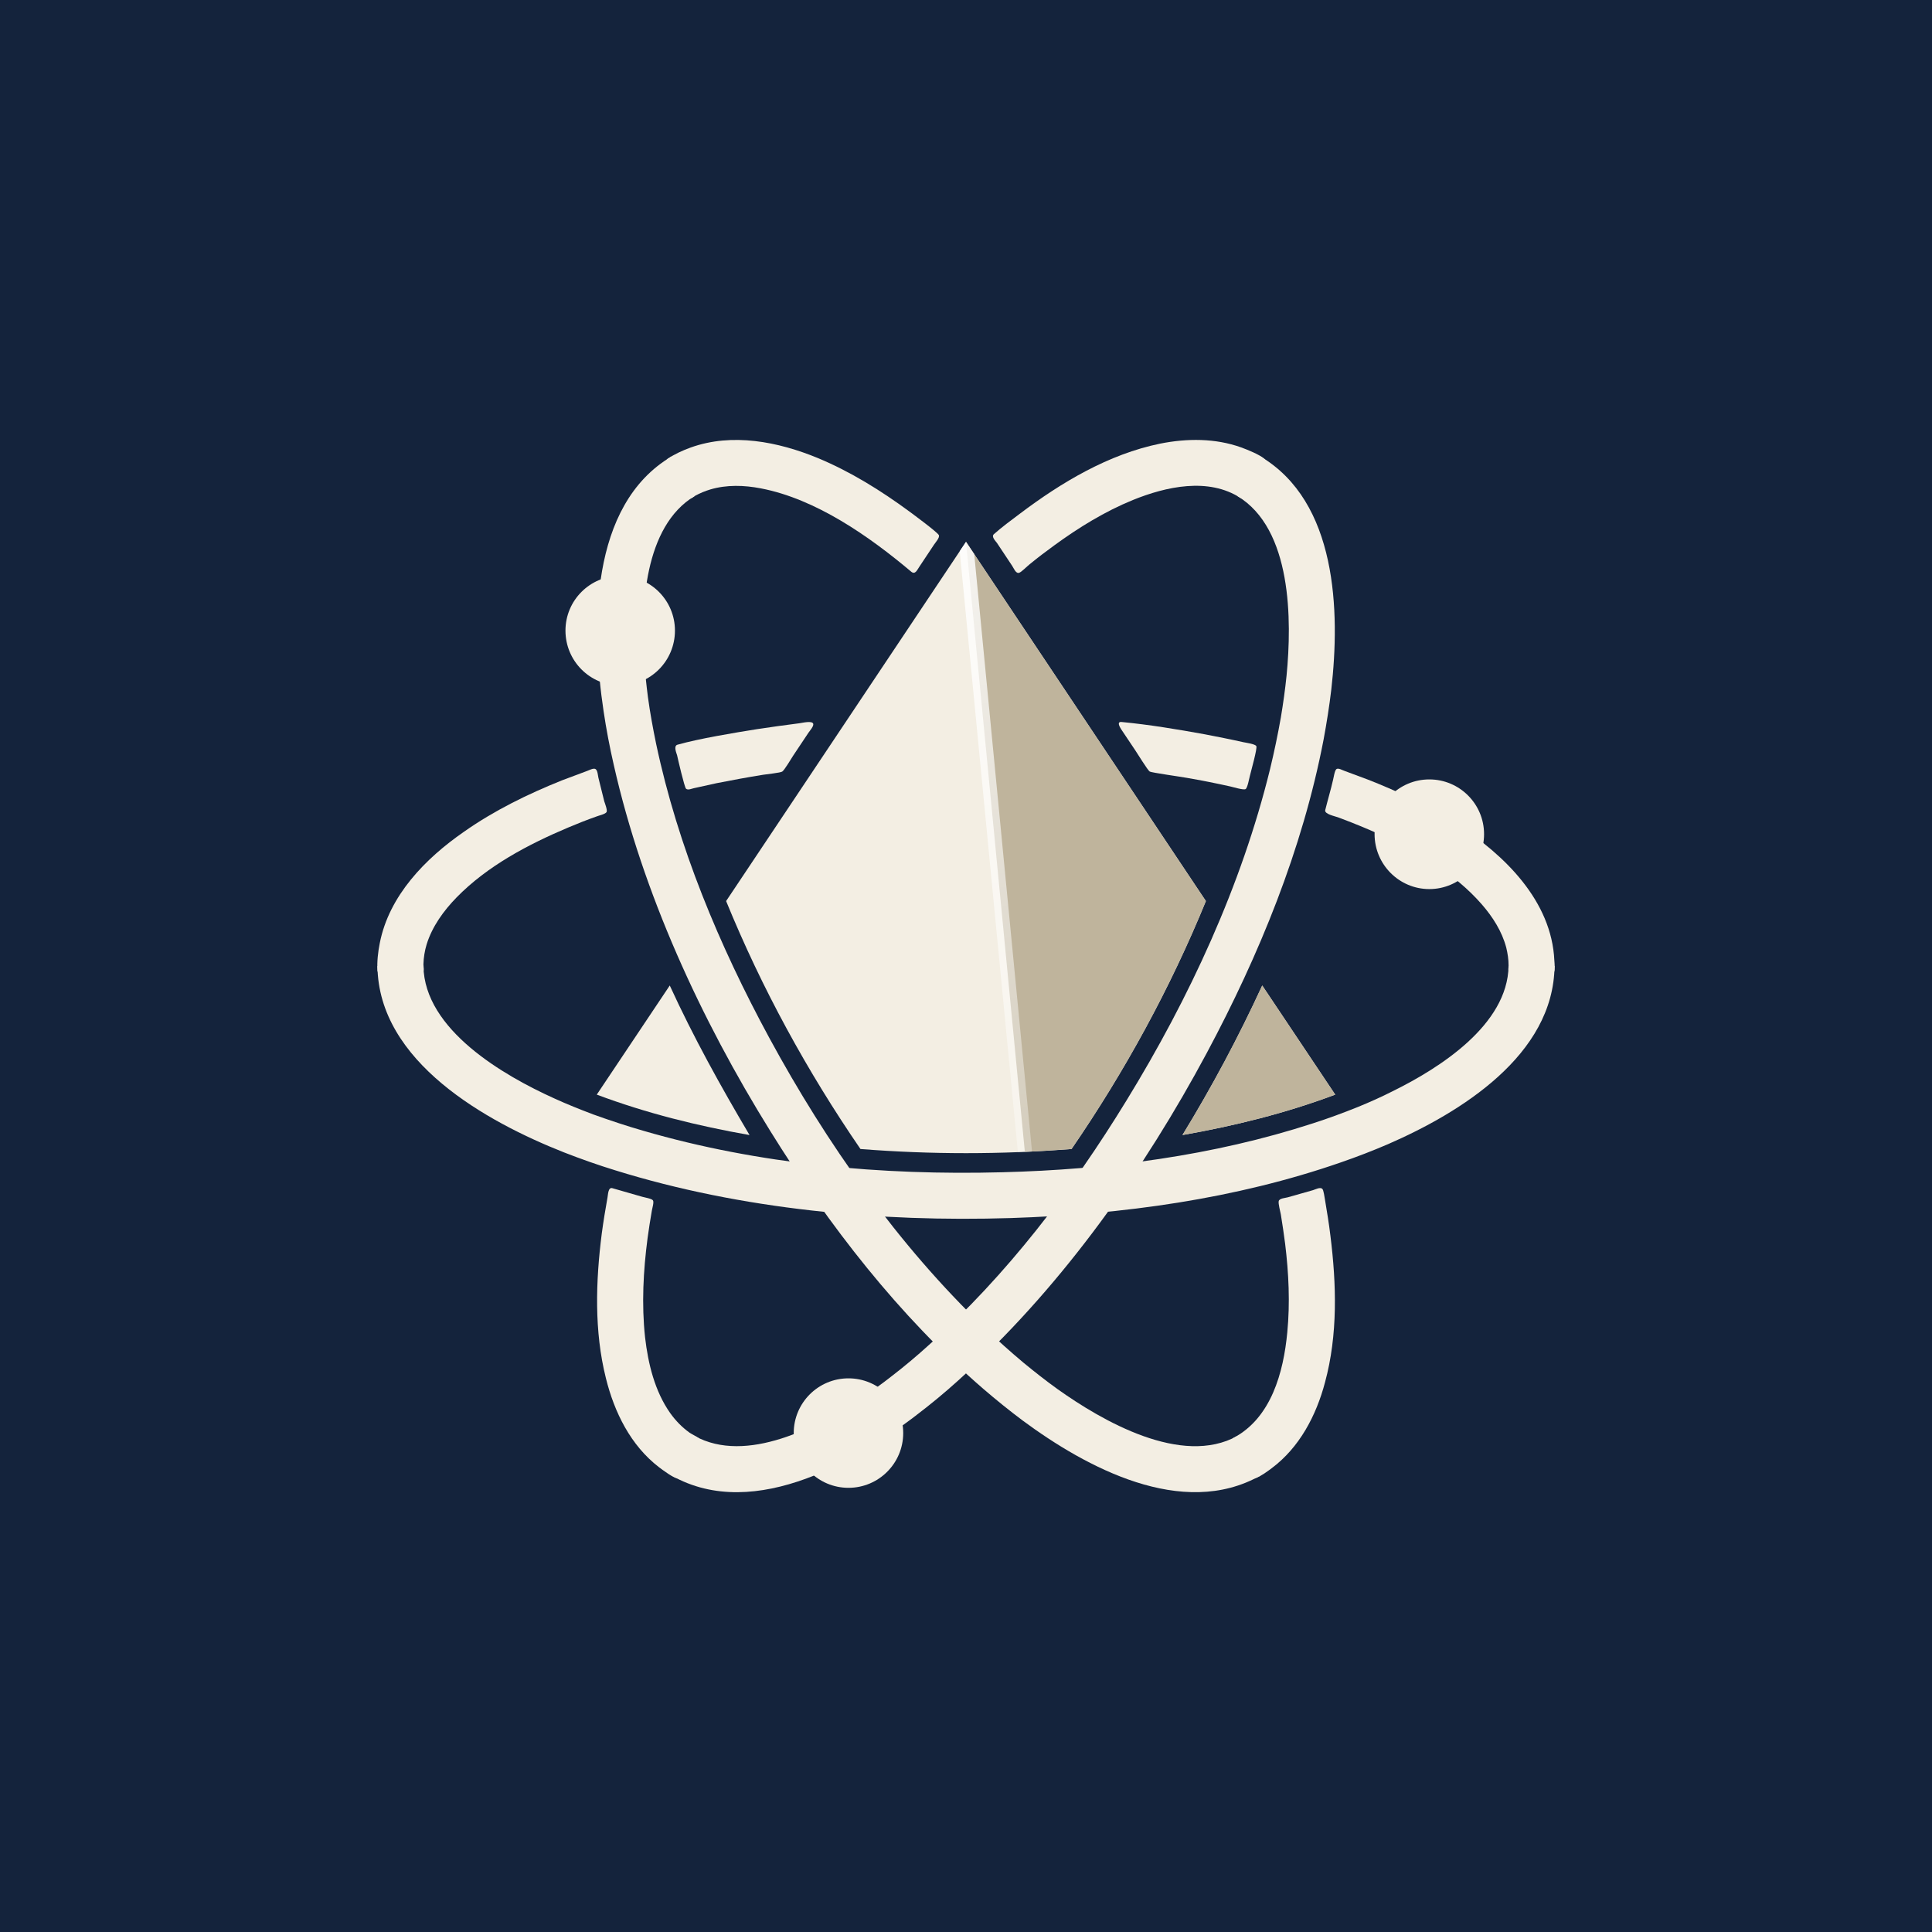
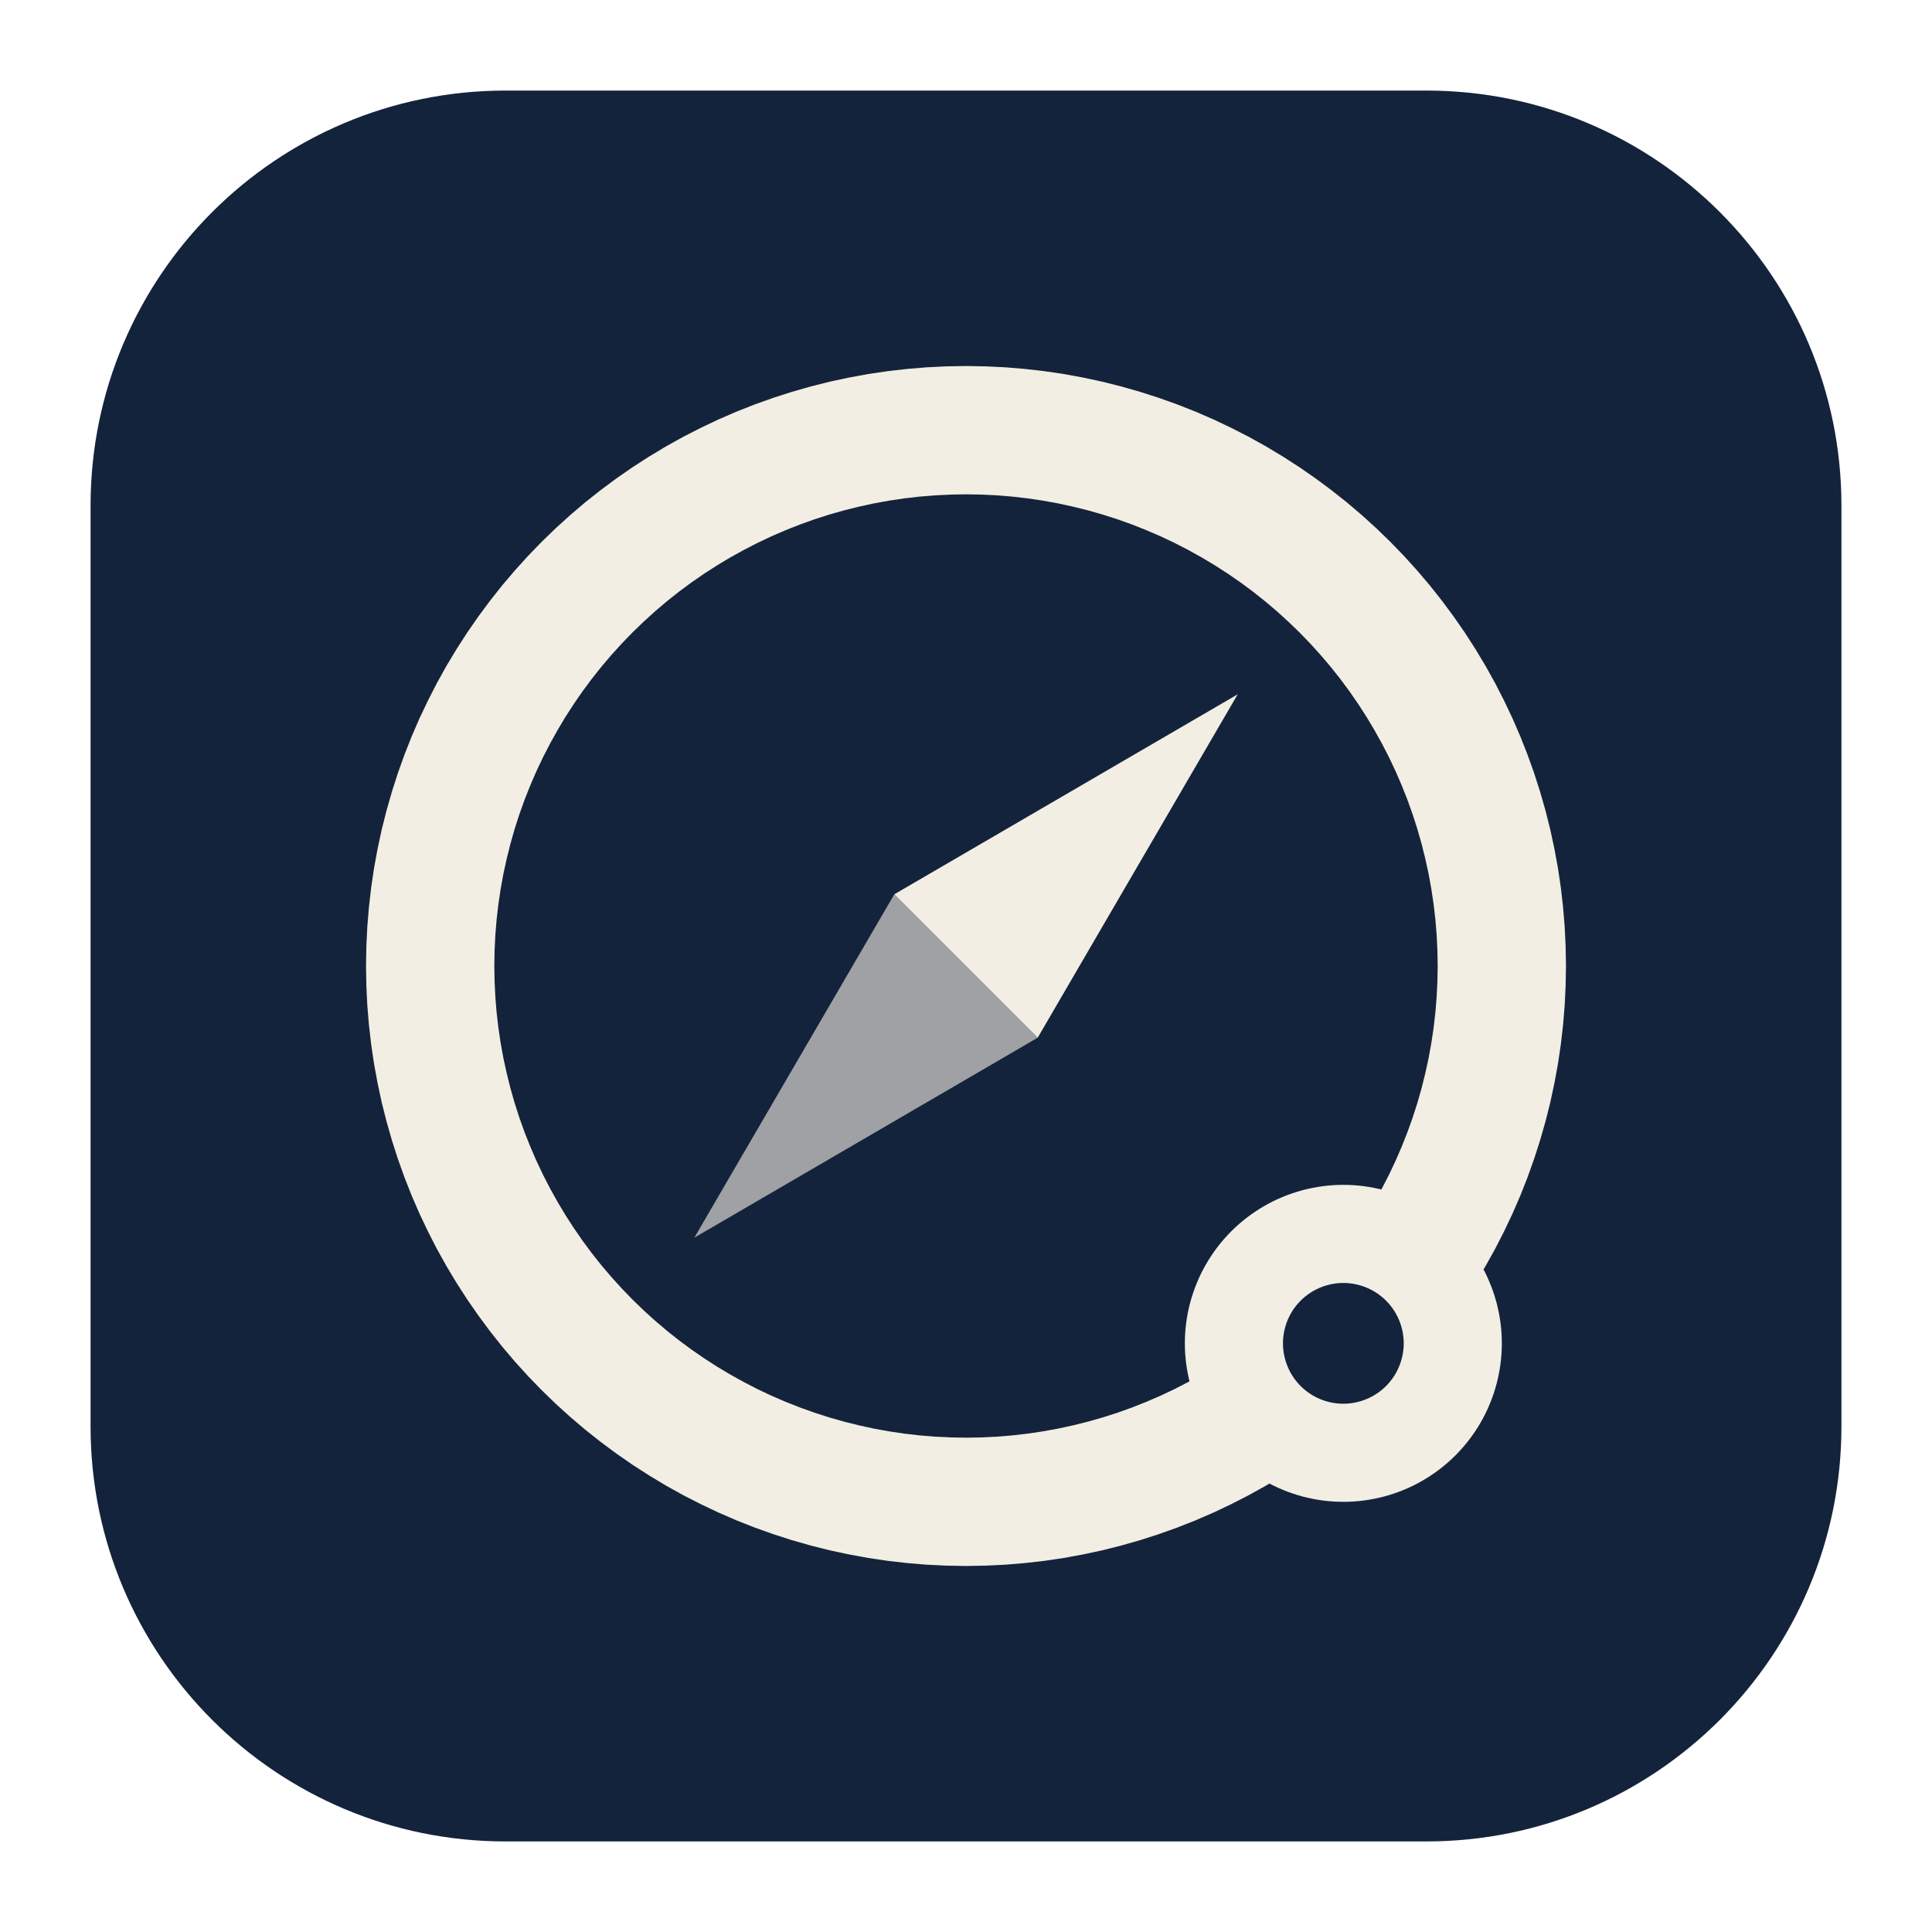
- <svg xmlns="http://www.w3.org/2000/svg" viewBox="0 0 108 108" width="108" height="108">
-   <defs>
-     <linearGradient id="g-ridge" gradientUnits="userSpaceOnUse" x1="54" y1="30.29" x2="57.48" y2="66.3">
-       <stop offset="0" stop-color="#FFFFFF" stop-opacity="0.85" />
-       <stop offset="1" stop-color="#FFFFFF" stop-opacity="0.3" />
-     </linearGradient>
-   </defs>
-   <rect x="-200" y="-200" width="508" height="508" fill="#14233C" />
-   <path fill="#F3EEE3" d="M74.08,45.29 C74.03,45.51 74.64,45.63 74.8,45.69 C75.6,45.99 76.4,46.31 77.18,46.67 C79.24,47.62 81.32,48.82 82.83,50.55 C83.44,51.25 83.96,52.06 84.2,52.97 C84.28,53.3 84.33,53.63 84.33,53.97 C84.33,54.07 84.31,54.17 84.33,54.27 C84.33,54.31 84.35,54.34 84.38,54.37 C84.47,54.44 85.19,54.4 85.35,54.4 C85.66,54.4 86.53,54.44 86.77,54.4 C86.81,54.39 86.85,54.37 86.87,54.34 C86.94,54.23 86.9,53.84 86.89,53.7 C86.74,50.36 84.11,47.8 81.47,46.09 C79.89,45.07 78.19,44.25 76.44,43.57 L75.15,43.09 C75.03,43.05 74.82,42.92 74.71,42.99 C74.61,43.06 74.55,43.47 74.52,43.59 C74.39,44.16 74.22,44.72 74.08,45.29 Z" />
-   <path fill="#F3EEE3" d="M62.7,40.36 C62.4,40.33 62.61,40.66 62.67,40.76 L63.46,41.94 C63.59,42.13 64.15,43.05 64.27,43.13 C64.36,43.19 66.07,43.43 66.33,43.48 C67.15,43.62 67.95,43.78 68.76,43.96 C68.91,43.99 69.51,44.18 69.63,44.11 C69.74,44.04 69.83,43.51 69.87,43.37 C69.94,43.08 70.29,41.84 70.23,41.71 C70.17,41.59 69.65,41.52 69.51,41.49 C68.8,41.33 68.08,41.19 67.36,41.05 C65.82,40.77 64.26,40.51 62.7,40.36 Z" />
-   <path fill="#F3EEE3" d="M37.87,41.63 C37.64,41.7 37.81,42.08 37.85,42.22 C37.89,42.41 38.26,44.01 38.35,44.09 C38.46,44.19 38.68,44.08 38.79,44.06 L40.06,43.78 C40.92,43.61 41.79,43.45 42.66,43.31 C42.83,43.28 43.64,43.2 43.73,43.13 C43.85,43.05 44.23,42.41 44.34,42.24 L45.2,40.95 C45.27,40.85 45.5,40.59 45.46,40.46 C45.4,40.27 44.85,40.41 44.69,40.43 C43.9,40.53 43.11,40.64 42.32,40.76 C41.06,40.96 39.07,41.29 37.87,41.63 Z" />
-   <path fill="#F3EEE3" d="M21.1,54.26 C21.12,54.49 21.51,54.4 21.65,54.4 L23.09,54.4 C23.21,54.4 23.52,54.44 23.62,54.37 C23.73,54.28 23.67,54.03 23.67,53.91 C23.68,53.53 23.74,53.15 23.85,52.79 C24.16,51.79 24.8,50.91 25.52,50.17 C27.24,48.41 29.51,47.21 31.76,46.26 C32.28,46.04 32.81,45.83 33.35,45.64 C33.47,45.59 33.85,45.51 33.91,45.39 C33.96,45.28 33.82,44.92 33.78,44.8 L33.45,43.47 C33.42,43.34 33.41,43.07 33.29,42.99 C33.17,42.92 32.93,43.06 32.81,43.1 L31.42,43.62 C29.5,44.39 27.62,45.31 25.93,46.5 C23.78,47.99 21.75,50.06 21.23,52.72 C21.13,53.22 21.07,53.75 21.1,54.26 Z" />
-   <path fill="#F3EEE3" d="M68.95,80.38 C68.75,80.49 68.98,80.75 69.05,80.87 L69.83,82.21 C69.9,82.33 70.01,82.7 70.21,82.62 C70.52,82.5 70.81,82.28 71.08,82.08 C72.64,80.92 73.58,79.13 74.07,77.27 C74.79,74.62 74.71,71.78 74.37,69.07 C74.29,68.4 74.18,67.74 74.07,67.08 C74.04,66.95 74,66.52 73.91,66.45 C73.79,66.35 73.53,66.49 73.4,66.53 L71.99,66.93 C71.86,66.97 71.51,66.98 71.48,67.15 C71.45,67.28 71.57,67.74 71.6,67.89 C71.69,68.44 71.77,68.99 71.84,69.53 C72.04,71.17 72.12,72.83 71.96,74.48 C71.75,76.7 71.07,79.26 68.95,80.38 Z" />
-   <path fill="#F3EEE3" d="M37.33,25.64 C37.14,25.77 37.41,26.06 37.48,26.19 C37.6,26.4 38.38,27.82 38.48,27.87 C38.52,27.89 38.56,27.89 38.6,27.87 C38.69,27.84 38.77,27.77 38.85,27.72 C39.12,27.57 39.41,27.45 39.71,27.36 C40.62,27.09 41.6,27.12 42.53,27.3 C45.61,27.89 48.59,29.98 50.94,31.96 C51.16,32.14 51.27,31.86 51.38,31.7 L52.21,30.45 C52.28,30.34 52.55,30.05 52.48,29.91 C52.39,29.74 51.06,28.76 50.83,28.59 C49.24,27.42 47.55,26.37 45.73,25.61 C43.5,24.69 40.93,24.18 38.6,25.02 C38.16,25.18 37.72,25.38 37.33,25.64 Z" />
-   <path fill="#F3EEE3" d="M55.56,29.86 C55.4,30 55.65,30.24 55.73,30.35 L56.58,31.63 C56.66,31.74 56.78,32.08 56.97,32.02 C57.1,31.98 57.42,31.65 57.55,31.55 C58,31.18 58.46,30.83 58.93,30.49 C60.3,29.49 61.76,28.59 63.33,27.95 C65.18,27.2 67.55,26.67 69.35,27.84 C69.56,27.98 69.66,27.68 69.74,27.53 L70.5,26.22 C70.57,26.1 70.83,25.79 70.69,25.66 C70.44,25.42 69.71,25.13 69.38,25.01 C67.93,24.49 66.35,24.5 64.85,24.8 C61.97,25.39 59.34,26.96 57.02,28.71 C56.53,29.08 56.02,29.45 55.56,29.86 Z" />
-   <path fill="#F3EEE3" d="M34.23,66.42 C33.99,66.35 33.99,66.8 33.96,66.94 C33.84,67.61 33.73,68.28 33.64,68.95 C33.3,71.62 33.21,74.41 33.87,77.04 C34.34,78.94 35.25,80.8 36.84,82.02 C37,82.14 37.71,82.68 37.89,82.63 C38,82.59 38.51,81.62 38.61,81.45 C38.7,81.31 39.15,80.59 39.13,80.48 C39.1,80.37 38.66,80.17 38.55,80.09 C38.13,79.79 37.77,79.42 37.47,79 C36.6,77.77 36.23,76.23 36.06,74.76 C35.86,72.91 35.96,71.04 36.2,69.21 C36.27,68.7 36.35,68.18 36.44,67.67 C36.46,67.54 36.57,67.2 36.5,67.1 C36.43,67 36.03,66.94 35.9,66.9 L34.23,66.42 Z" />
-   <path fill="#F3EEE3" d="M40.59,50.37 C42.58,55.24 45.12,59.89 48.1,64.23 C52.02,64.54 55.98,64.54 59.9,64.23 C62.88,59.89 65.42,55.24 67.41,50.37 L54,30.29 L40.59,50.37 Z" />
-   <path fill="#F3EEE3" d="M33.36,61.19 C36.13,62.23 39,62.94 41.9,63.45 C40.29,60.73 38.76,57.97 37.44,55.09 L33.36,61.19 Z" />
-   <path fill="#F3EEE3" d="M70.56,55.09 C69.24,57.96 67.75,60.75 66.1,63.45 C69,62.94 71.87,62.23 74.64,61.19 L70.56,55.09 Z" />
-   <path fill="#BFB49C" d="M57.29,64.39 C58.16,64.35 59.03,64.29 59.9,64.23 C62.88,59.89 65.42,55.24 67.41,50.37 L54,30.29 L57.29,64.39 Z" />
-   <path fill="#BFB49C" d="M70.56,55.09 C69.24,57.96 67.75,60.75 66.1,63.45 C69,62.94 71.87,62.23 74.64,61.19 L70.56,55.09 Z" />
-   <path fill="url(#g-ridge)" d="M54.46,30.98 L54,30.29 L53.65,30.81 L56.9,64.4 L57.69,64.37 L54.46,30.98 Z" />
-   <path fill="#F3EEE3" d="M86.9,54 C86.04,53.99 85.19,54 84.33,54 C84.28,57.3 80.45,59.72 77.85,61 C77.22,61.32 76.57,61.61 75.91,61.88 C75.09,62.21 74.25,62.52 73.41,62.79 C67.82,64.61 61.88,65.38 56.03,65.53 C49.32,65.71 42.41,65.09 35.96,63.21 C35.02,62.94 34.09,62.63 33.17,62.3 C32.43,62.02 31.7,61.73 30.98,61.4 C28.17,60.13 23.72,57.57 23.67,54 L21.1,54 C21.15,59.36 27.2,62.71 31.53,64.42 C32.48,64.79 33.44,65.13 34.42,65.43 C41.44,67.61 49.17,68.32 56.5,68.09 C62.73,67.89 69.05,67.03 74.95,64.98 C75.85,64.67 76.73,64.33 77.59,63.96 C81.63,62.2 86.85,58.99 86.9,54 Z" />
-   <path fill="#F3EEE3" d="M70.45,82.49 C70.03,81.75 69.59,81.01 69.17,80.27 C66.05,82 61.61,79.43 59.1,77.64 C58.46,77.18 57.84,76.69 57.23,76.19 C56.48,75.56 55.75,74.91 55.04,74.23 C50.19,69.58 46.2,63.91 43,58.01 C40.21,52.86 37.9,47.34 36.68,41.59 C36.5,40.72 36.34,39.85 36.22,38.97 C36.13,38.26 36.05,37.55 36.01,36.84 C35.82,33.95 36,29.43 38.83,27.73 L37.55,25.51 C32.93,28.23 33.05,35.15 33.74,39.75 C33.89,40.76 34.08,41.76 34.31,42.76 C35.93,49.93 39.18,56.98 43.05,63.21 C46.33,68.5 50.24,73.55 54.97,77.64 C55.68,78.25 56.42,78.85 57.17,79.41 C60.71,82.03 66.1,84.94 70.45,82.49 Z" />
-   <path fill="#F3EEE3" d="M70.45,25.51 C70.01,26.24 69.59,26.99 69.17,27.73 C72.23,29.56 72.22,34.69 71.92,37.76 C71.84,38.55 71.73,39.33 71.6,40.11 C71.43,41.07 71.23,42.03 71,42.98 C69.4,49.51 66.48,55.8 62.97,61.52 C59.91,66.52 56.28,71.28 51.91,75.2 C51.25,75.8 50.57,76.37 49.87,76.91 C49.31,77.35 48.73,77.77 48.14,78.16 C45.73,79.77 41.72,81.87 38.83,80.27 L37.55,82.49 C42.22,85.13 48.15,81.57 51.79,78.67 C52.59,78.04 53.36,77.37 54.11,76.67 C59.51,71.68 63.99,65.34 67.45,58.88 C70.39,53.39 72.81,47.48 73.99,41.34 C74.16,40.42 74.31,39.48 74.42,38.55 C74.92,34.17 74.75,28.05 70.45,25.51 Z" />
-   <path fill="#F3EEE3" d="M82.96,46.63 C82.96,48.32 81.59,49.7 79.9,49.7 C78.21,49.7 76.84,48.32 76.84,46.63 C76.84,44.94 78.21,43.57 79.9,43.57 C81.59,43.57 82.96,44.94 82.96,46.63 Z" />
-   <path fill="#F3EEE3" d="M50.49,80.11 C50.49,81.8 49.12,83.17 47.43,83.17 C45.74,83.17 44.37,81.8 44.37,80.11 C44.37,78.42 45.74,77.05 47.43,77.05 C49.12,77.05 50.49,78.42 50.49,80.11 Z" />
-   <path fill="#F3EEE3" d="M37.73,35.25 C37.73,36.95 36.36,38.32 34.67,38.32 C32.98,38.32 31.61,36.95 31.61,35.25 C31.61,33.56 32.98,32.19 34.67,32.19 C36.36,32.19 37.73,33.56 37.73,35.25 Z" />
+ <svg xmlns="http://www.w3.org/2000/svg" viewBox="0 0 512 512" width="512" height="512">
+   <rect x="24" y="24" width="464" height="464" rx="110" fill="#14233C" />
+   <path fill="#F3EEE3" d="M275,275 L328,184 L237,237 Z M413.64,235.25 L412.88,230.1 L411.94,224.98 L410.85,219.89 L409.58,214.85 L408.15,209.84 L406.56,204.89 L404.81,199.99 L402.9,195.15 L400.83,190.38 L398.6,185.68 L396.23,181.05 L393.7,176.5 L391.02,172.04 L388.2,167.66 L385.24,163.39 L382.14,159.21 L378.91,155.13 L375.54,151.16 L372.05,147.31 L368.43,143.57 L364.69,139.95 L360.84,136.46 L356.87,133.09 L352.79,129.86 L348.61,126.76 L344.34,123.8 L339.96,120.98 L335.5,118.3 L330.95,115.77 L326.32,113.4 L321.62,111.17 L316.85,109.1 L312.01,107.19 L307.11,105.44 L302.16,103.85 L297.15,102.42 L292.11,101.15 L287.02,100.06 L281.9,99.12 L276.75,98.36 L271.58,97.77 L266.4,97.34 L261.2,97.09 L256,97 L250.8,97.09 L245.6,97.34 L240.42,97.77 L235.25,98.36 L230.1,99.12 L224.98,100.06 L219.89,101.15 L214.85,102.42 L209.84,103.85 L204.89,105.44 L199.99,107.19 L195.15,109.1 L190.38,111.17 L185.68,113.4 L181.05,115.77 L176.5,118.3 L172.04,120.98 L167.66,123.8 L163.39,126.76 L159.21,129.86 L155.13,133.09 L151.16,136.46 L147.31,139.95 L143.57,143.57 L139.95,147.31 L136.46,151.16 L133.09,155.13 L129.86,159.21 L126.76,163.39 L123.8,167.66 L120.98,172.04 L118.3,176.5 L115.77,181.05 L113.4,185.68 L111.17,190.38 L109.1,195.15 L107.19,199.99 L105.44,204.89 L103.85,209.84 L102.42,214.85 L101.15,219.89 L100.06,224.98 L99.12,230.1 L98.36,235.25 L97.77,240.42 L97.34,245.6 L97.09,250.8 L97,256 L97.09,261.2 L97.34,266.4 L97.77,271.58 L98.36,276.75 L99.12,281.9 L100.06,287.02 L101.15,292.11 L102.42,297.15 L103.85,302.16 L105.44,307.11 L107.19,312.01 L109.1,316.85 L111.17,321.62 L113.4,326.32 L115.77,330.95 L118.3,335.5 L120.98,339.96 L123.8,344.34 L126.76,348.61 L129.86,352.79 L133.09,356.87 L136.46,360.84 L139.95,364.69 L143.57,368.43 L147.31,372.05 L151.16,375.54 L155.13,378.91 L159.21,382.14 L163.39,385.24 L167.66,388.2 L172.04,391.02 L176.5,393.7 L181.05,396.23 L185.68,398.6 L190.38,400.83 L195.15,402.9 L199.99,404.81 L204.89,406.56 L209.84,408.15 L214.85,409.58 L219.89,410.85 L224.98,411.94 L230.1,412.88 L235.25,413.64 L240.42,414.23 L245.6,414.66 L250.8,414.91 L256,415 L261.2,414.91 L266.4,414.66 L271.58,414.23 L276.75,413.64 L281.9,412.88 L287.02,411.94 L292.11,410.85 L297.15,409.58 L302.16,408.15 L307.11,406.56 L312.01,404.81 L316.85,402.9 L321.62,400.83 L326.32,398.6 L330.95,396.23 L335.5,393.7 L336.41,393.15 L337.42,393.67 L338.67,394.26 L339.93,394.8 L341.21,395.31 L342.5,395.77 L343.81,396.19 L345.13,396.57 L346.46,396.9 L347.81,397.19 L349.16,397.44 L350.52,397.64 L351.88,397.8 L353.25,397.91 L354.63,397.98 L356,398 L357.37,397.98 L358.75,397.91 L360.12,397.8 L361.48,397.64 L362.84,397.44 L364.19,397.19 L365.54,396.9 L366.87,396.57 L368.19,396.19 L369.5,395.77 L370.79,395.31 L372.07,394.8 L373.33,394.26 L374.58,393.67 L375.8,393.04 L377,392.37 L378.18,391.67 L379.33,390.92 L380.46,390.14 L381.57,389.32 L382.64,388.47 L383.69,387.58 L384.71,386.65 L385.7,385.7 L386.65,384.71 L387.58,383.69 L388.47,382.64 L389.32,381.57 L390.14,380.46 L390.92,379.33 L391.67,378.18 L392.37,377 L393.04,375.8 L393.67,374.58 L394.26,373.33 L394.8,372.07 L395.31,370.79 L395.77,369.5 L396.19,368.19 L396.57,366.87 L396.9,365.54 L397.19,364.19 L397.44,362.84 L397.64,361.48 L397.8,360.12 L397.91,358.75 L397.98,357.37 L398,356 L397.98,354.63 L397.91,353.25 L397.8,351.88 L397.64,350.52 L397.44,349.16 L397.19,347.81 L396.9,346.46 L396.57,345.13 L396.19,343.81 L395.77,342.5 L395.31,341.21 L394.8,339.93 L394.26,338.67 L393.67,337.42 L393.15,336.41 L393.7,335.5 L396.23,330.95 L398.6,326.32 L400.83,321.62 L402.9,316.85 L404.81,312.01 L406.56,307.11 L408.15,302.16 L409.58,297.15 L410.85,292.11 L411.94,287.02 L412.88,281.9 L413.64,276.75 L414.23,271.58 L414.66,266.4 L414.91,261.2 L415,256 L414.91,250.8 L414.66,245.6 L414.23,240.42 Z M379.93,272.32 L379.33,276.36 L378.6,280.39 L377.73,284.38 L376.74,288.35 L375.62,292.29 L374.37,296.18 L372.99,300.03 L371.48,303.84 L369.86,307.59 L368.11,311.29 L366.24,314.92 L366.07,315.23 L365.54,315.1 L364.19,314.81 L362.84,314.56 L361.48,314.36 L360.12,314.2 L358.75,314.09 L357.37,314.02 L356,314 L354.63,314.02 L353.25,314.09 L351.88,314.2 L350.52,314.36 L349.16,314.56 L347.81,314.81 L346.46,315.1 L345.13,315.43 L343.81,315.81 L342.5,316.23 L341.21,316.69 L339.93,317.2 L338.67,317.74 L337.42,318.33 L336.2,318.96 L335,319.63 L333.82,320.33 L332.67,321.08 L331.54,321.86 L330.43,322.68 L329.36,323.53 L328.31,324.42 L327.29,325.35 L326.3,326.3 L325.35,327.29 L324.42,328.31 L323.53,329.36 L322.68,330.43 L321.86,331.54 L321.08,332.67 L320.33,333.82 L319.63,335 L318.96,336.2 L318.33,337.42 L317.74,338.67 L317.2,339.93 L316.69,341.21 L316.23,342.5 L315.81,343.81 L315.43,345.13 L315.1,346.46 L314.81,347.81 L314.56,349.16 L314.36,350.52 L314.2,351.88 L314.09,353.25 L314.02,354.63 L314,356 L314.02,357.37 L314.09,358.75 L314.2,360.12 L314.36,361.48 L314.56,362.84 L314.81,364.19 L315.1,365.54 L315.23,366.07 L314.92,366.24 L311.29,368.11 L307.59,369.86 L303.84,371.48 L300.03,372.99 L296.18,374.37 L292.29,375.62 L288.35,376.74 L284.38,377.73 L280.39,378.6 L276.36,379.33 L272.32,379.93 L268.25,380.4 L264.18,380.73 L260.09,380.93 L256,381 L251.91,380.93 L247.82,380.73 L243.75,380.4 L239.68,379.93 L235.64,379.33 L231.61,378.6 L227.62,377.73 L223.65,376.74 L219.71,375.62 L215.82,374.37 L211.97,372.99 L208.16,371.48 L204.41,369.86 L200.71,368.11 L197.08,366.24 L193.5,364.25 L189.99,362.15 L186.55,359.93 L183.19,357.61 L179.9,355.17 L176.7,352.63 L173.58,349.98 L170.55,347.23 L167.61,344.39 L164.77,341.45 L162.02,338.42 L159.37,335.3 L156.83,332.1 L154.39,328.81 L152.07,325.45 L149.85,322.01 L147.75,318.5 L145.76,314.92 L143.89,311.29 L142.14,307.59 L140.52,303.84 L139.01,300.03 L137.63,296.18 L136.38,292.29 L135.26,288.35 L134.27,284.38 L133.4,280.39 L132.67,276.36 L132.07,272.32 L131.6,268.25 L131.27,264.18 L131.07,260.09 L131,256 L131.07,251.91 L131.27,247.82 L131.6,243.75 L132.07,239.68 L132.67,235.64 L133.4,231.61 L134.27,227.62 L135.26,223.65 L136.38,219.71 L137.63,215.82 L139.01,211.97 L140.52,208.16 L142.14,204.41 L143.89,200.71 L145.76,197.08 L147.75,193.5 L149.85,189.99 L152.07,186.55 L154.39,183.19 L156.83,179.9 L159.37,176.7 L162.02,173.58 L164.77,170.55 L167.61,167.61 L170.55,164.77 L173.58,162.02 L176.7,159.37 L179.9,156.83 L183.19,154.39 L186.55,152.07 L189.99,149.85 L193.5,147.75 L197.08,145.76 L200.71,143.89 L204.41,142.14 L208.16,140.52 L211.97,139.01 L215.82,137.63 L219.71,136.38 L223.65,135.26 L227.62,134.27 L231.61,133.4 L235.64,132.67 L239.68,132.07 L243.75,131.6 L247.82,131.27 L251.91,131.07 L256,131 L260.09,131.07 L264.18,131.27 L268.25,131.6 L272.32,132.07 L276.36,132.67 L280.39,133.4 L284.38,134.27 L288.35,135.26 L292.29,136.38 L296.18,137.63 L300.03,139.01 L303.84,140.52 L307.59,142.14 L311.29,143.89 L314.92,145.76 L318.5,147.75 L322.01,149.85 L325.45,152.07 L328.81,154.39 L332.1,156.83 L335.3,159.37 L338.42,162.02 L341.45,164.77 L344.39,167.61 L347.23,170.55 L349.98,173.58 L352.63,176.7 L355.17,179.9 L357.61,183.19 L359.93,186.55 L362.15,189.99 L364.25,193.5 L366.24,197.08 L368.11,200.71 L369.86,204.41 L371.48,208.16 L372.99,211.97 L374.37,215.82 L375.62,219.71 L376.74,223.65 L377.73,227.62 L378.6,231.61 L379.33,235.64 L379.93,239.68 L380.4,243.75 L380.73,247.82 L380.93,251.91 L381,256 L380.93,260.09 L380.73,264.18 L380.4,268.25 Z M371.99,356.52 L371.97,357.05 L371.92,357.57 L371.86,358.09 L371.79,358.61 L371.69,359.12 L371.58,359.63 L371.45,360.14 L371.31,360.64 L371.15,361.14 L370.97,361.64 L370.78,362.12 L370.57,362.6 L370.35,363.08 L370.11,363.54 L369.86,364 L369.59,364.45 L369.3,364.89 L369.01,365.32 L368.69,365.74 L368.37,366.15 L368.03,366.55 L367.68,366.94 L367.31,367.31 L366.94,367.68 L366.55,368.03 L366.15,368.37 L365.74,368.69 L365.32,369.01 L364.89,369.3 L364.45,369.59 L364,369.86 L363.54,370.11 L363.08,370.35 L362.6,370.57 L362.12,370.78 L361.64,370.97 L361.14,371.15 L360.64,371.31 L360.14,371.45 L359.63,371.58 L359.12,371.69 L358.61,371.79 L358.09,371.86 L357.57,371.92 L357.05,371.97 L356.52,371.99 L356,372 L355.48,371.99 L354.95,371.97 L354.43,371.92 L353.91,371.86 L353.39,371.79 L352.88,371.69 L352.37,371.58 L351.86,371.45 L351.36,371.31 L350.86,371.15 L350.36,370.97 L349.88,370.78 L349.4,370.57 L348.92,370.35 L348.46,370.11 L348,369.86 L347.55,369.59 L347.11,369.3 L346.68,369.01 L346.26,368.69 L345.85,368.37 L345.45,368.03 L345.06,367.68 L344.69,367.31 L344.32,366.94 L343.97,366.55 L343.63,366.15 L343.31,365.74 L342.99,365.32 L342.7,364.89 L342.41,364.45 L342.14,364 L341.89,363.54 L341.65,363.08 L341.43,362.6 L341.22,362.12 L341.03,361.64 L340.85,361.14 L340.69,360.64 L340.55,360.14 L340.42,359.63 L340.31,359.12 L340.21,358.61 L340.14,358.09 L340.08,357.57 L340.03,357.05 L340.01,356.52 L340,356 L340.01,355.48 L340.03,354.95 L340.08,354.43 L340.14,353.91 L340.21,353.39 L340.31,352.88 L340.42,352.37 L340.55,351.86 L340.69,351.36 L340.85,350.86 L341.03,350.36 L341.22,349.88 L341.43,349.4 L341.65,348.92 L341.89,348.46 L342.14,348 L342.41,347.55 L342.7,347.11 L342.99,346.68 L343.31,346.26 L343.63,345.85 L343.97,345.45 L344.32,345.06 L344.69,344.69 L345.06,344.32 L345.45,343.97 L345.85,343.63 L346.26,343.31 L346.68,342.99 L347.11,342.7 L347.55,342.41 L348,342.14 L348.46,341.89 L348.92,341.65 L349.4,341.43 L349.88,341.22 L350.36,341.03 L350.86,340.85 L351.36,340.69 L351.86,340.55 L352.37,340.42 L352.88,340.31 L353.39,340.21 L353.91,340.14 L354.43,340.08 L354.95,340.03 L355.48,340.01 L356,340 L356.52,340.01 L357.05,340.03 L357.57,340.08 L358.09,340.14 L358.61,340.21 L359.12,340.31 L359.63,340.42 L360.14,340.55 L360.64,340.69 L361.14,340.85 L361.64,341.03 L362.12,341.22 L362.6,341.43 L363.08,341.65 L363.54,341.89 L364,342.14 L364.45,342.41 L364.89,342.7 L365.32,342.99 L365.74,343.31 L366.15,343.63 L366.55,343.97 L366.94,344.32 L367.31,344.69 L367.68,345.06 L368.03,345.45 L368.37,345.85 L368.69,346.26 L369.01,346.68 L369.3,347.11 L369.59,347.55 L369.86,348 L370.11,348.46 L370.35,348.92 L370.57,349.4 L370.78,349.88 L370.97,350.36 L371.15,350.86 L371.31,351.36 L371.45,351.86 L371.58,352.37 L371.69,352.88 L371.79,353.39 L371.86,353.91 L371.92,354.43 L371.97,354.95 L371.99,355.48 L372,356 Z" />
+   <path fill="#F3EEE3" fill-opacity="0.62" d="M184,328 L237,237 L275,275 Z" />
</svg>
